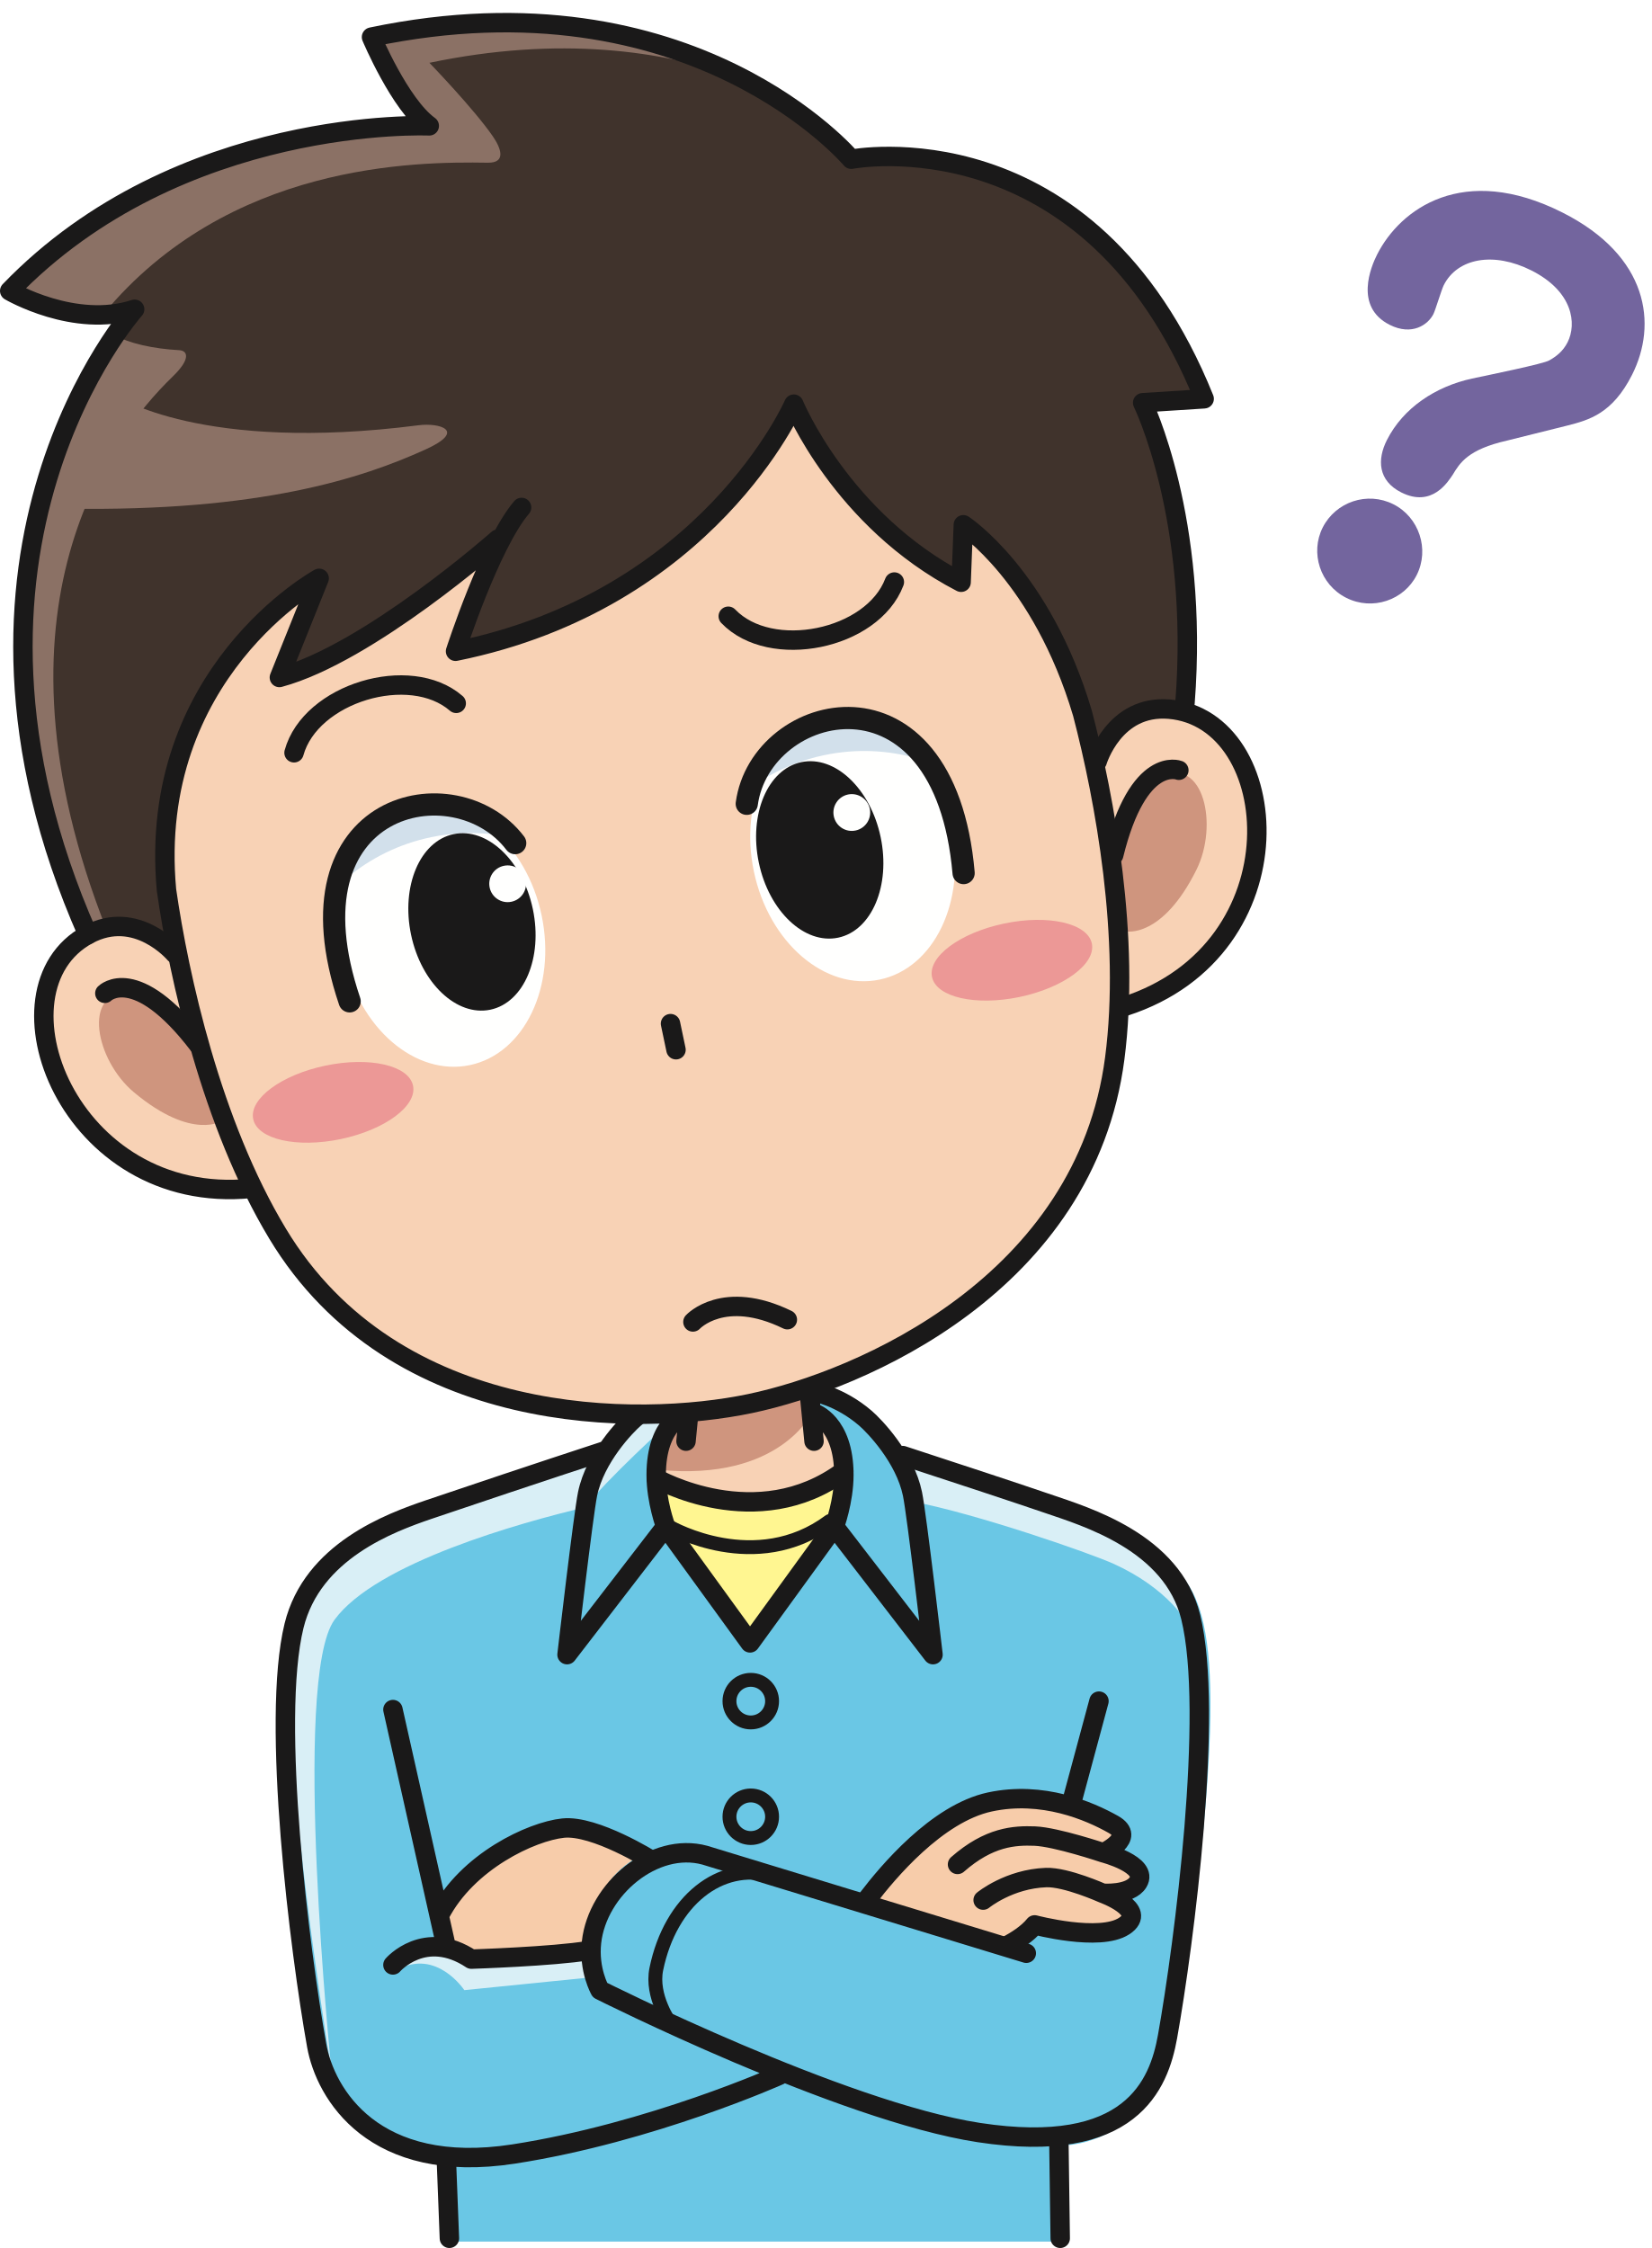
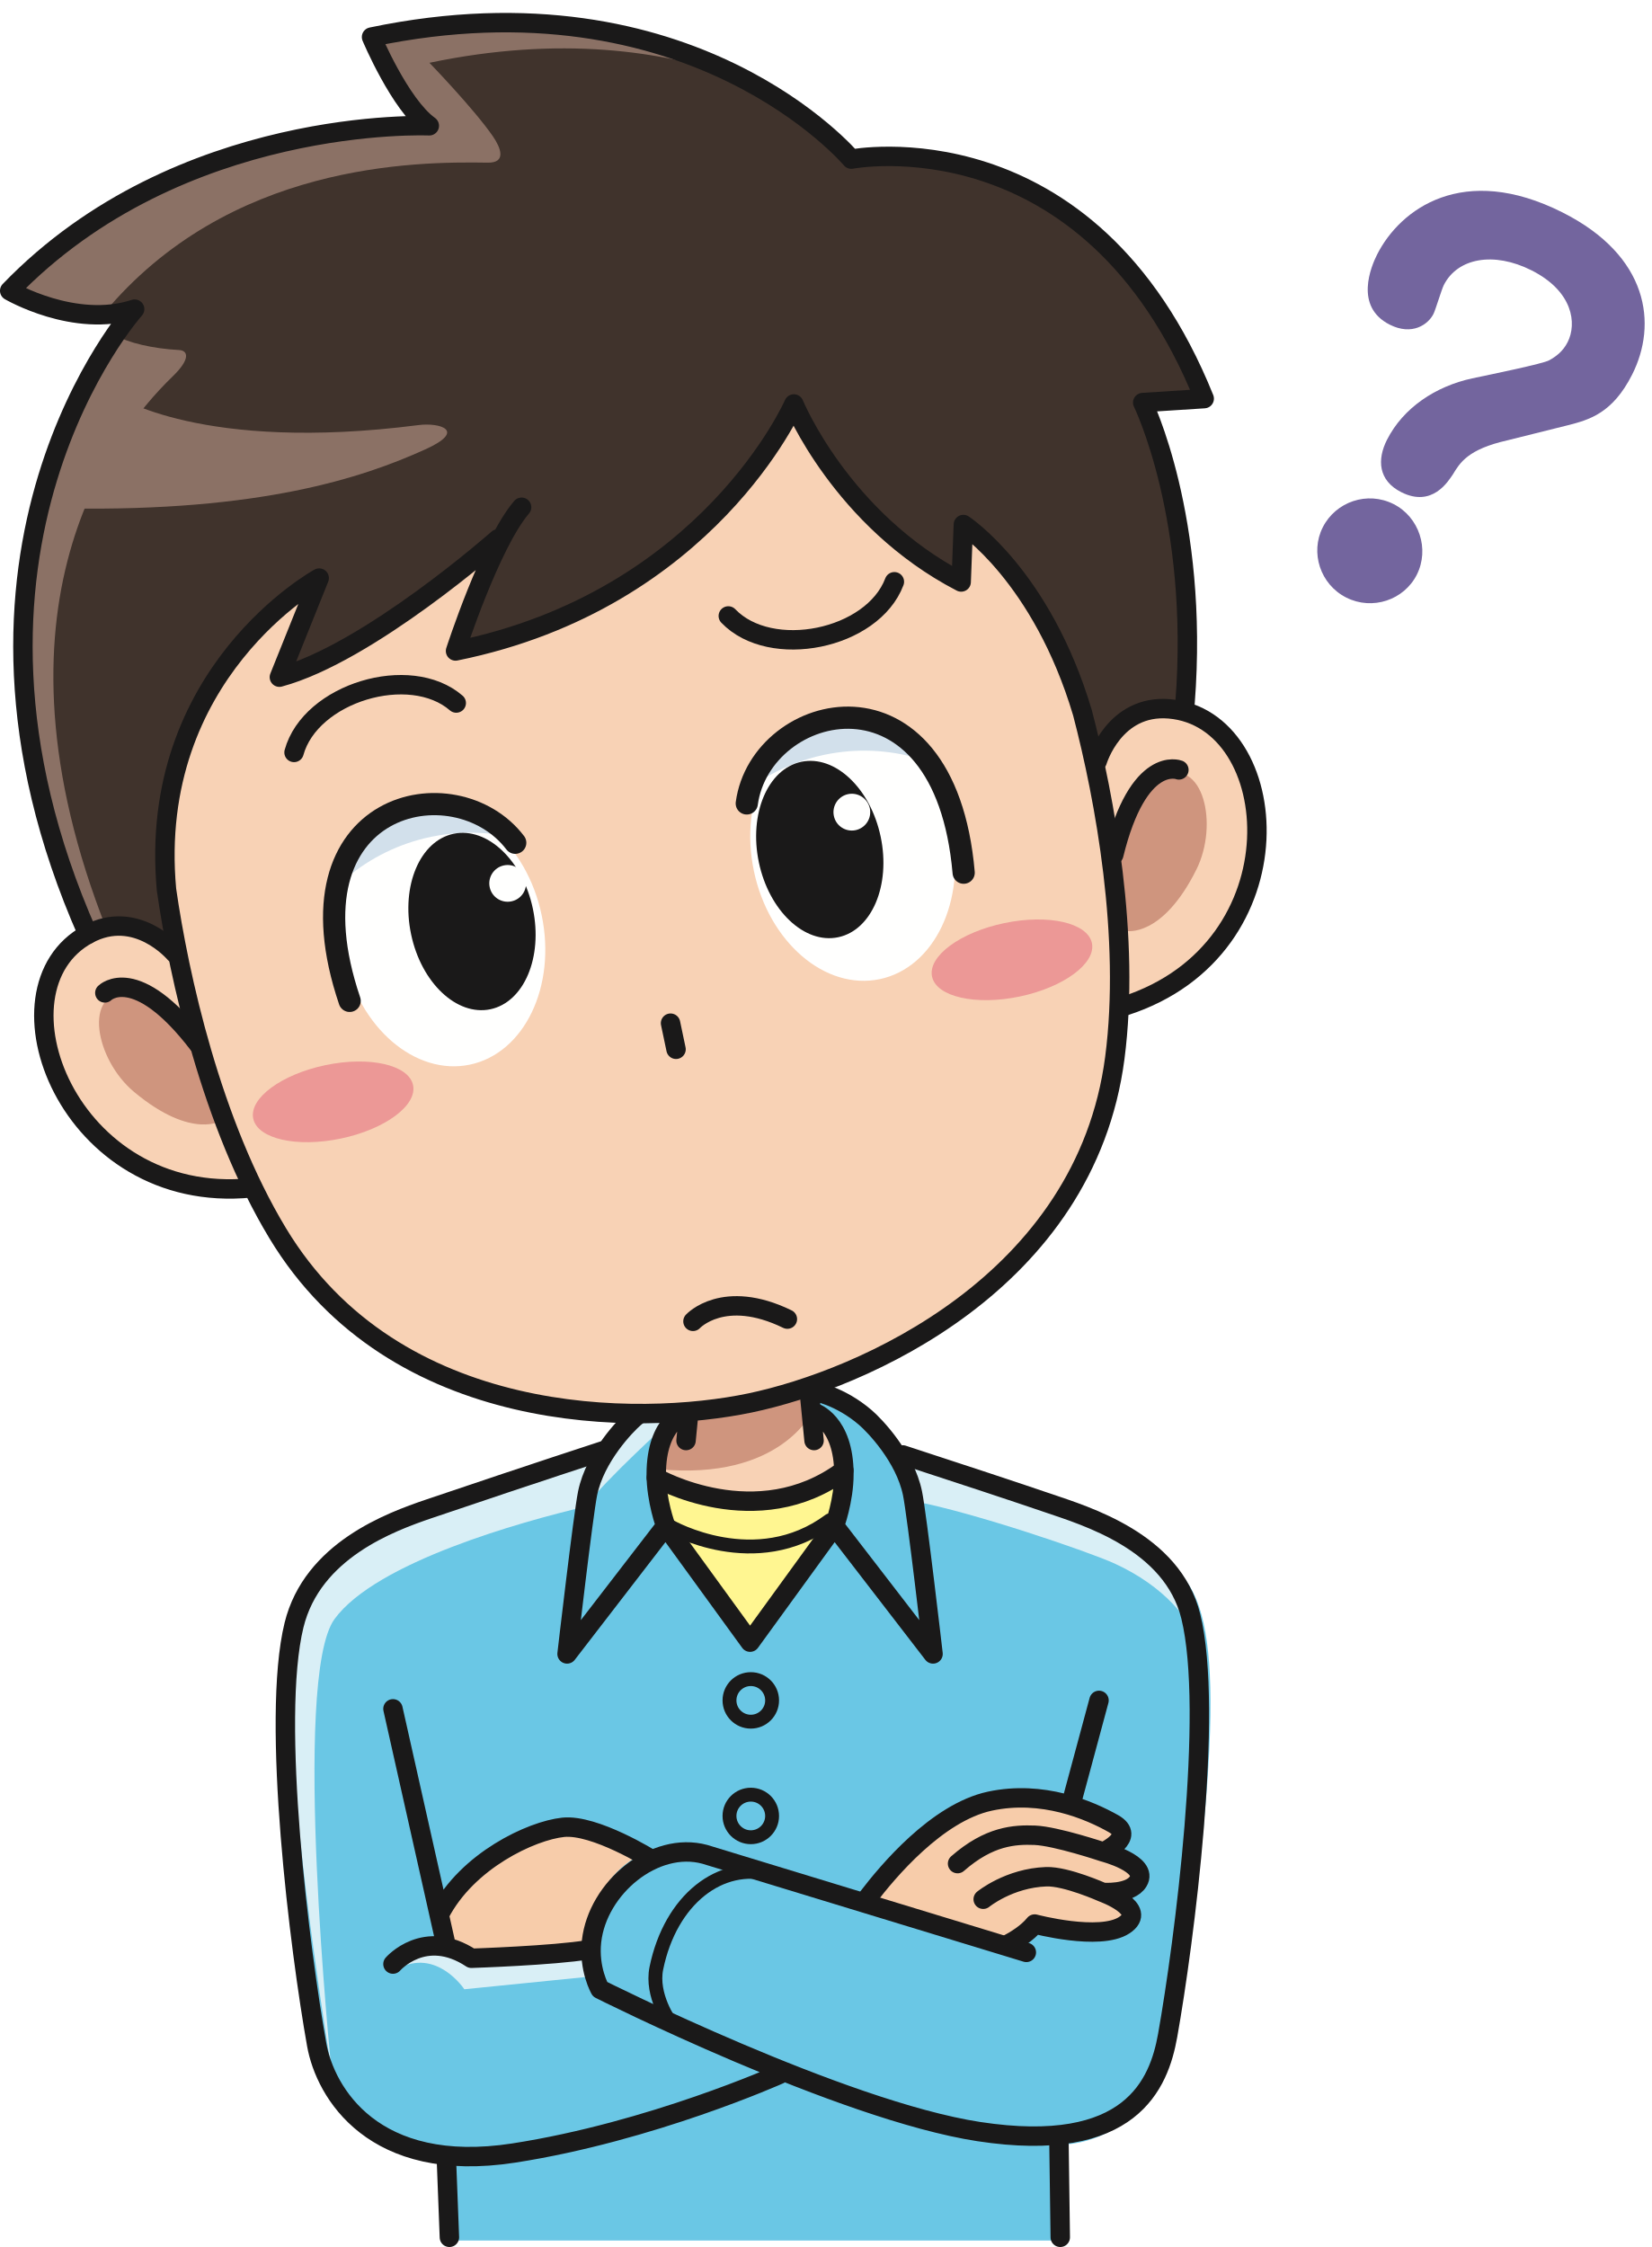
- <svg xmlns="http://www.w3.org/2000/svg" id="svg5792" viewBox="0, 0, 595, 810" height="810" width="595" y="0" x="0" version="1.1">
-   <defs id="defs5697">
-     <clipPath id="Clip_1">
-       <path id="path5694" d="M0,4.665 L592.52,4.665 L592.52,809.7 L0,809.7 z" />
+ <svg xmlns="http://www.w3.org/2000/svg" width="147pt" height="200pt" viewBox="0 0 147 200" version="1.1">
+   <defs>
+     <clipPath id="clip1">
+       <path d="M 0 1.152 L 109 1.152 L 109 127 L 0 127 Z M 0 1.152 " />
+     </clipPath>
+     <clipPath id="clip2">
+       <path d="M 117 16 L 146.387 16 L 146.387 54 L 117 54 Z M 117 16 " />
    </clipPath>
  </defs>
-   <g id="Layer_1">
-     <path id="path5699" fill="#6AC7E5" d="M311.495,510.745 C311.495,510.745 320,517.85 322.695,521.81 C348.025,530.015 397.805,547.075 416.59,560.185 C430.645,569.985 443.045,578.425 431.64,676.975 C429.435,695.93 422.98,744.185 413.485,756.85 C407.255,765.15 395,773.11 381.515,773.11 L379.94,807.68 L164.18,807.68 L159.775,776.89 C142.14,776.89 130.29,763.08 130.29,763.08 C109.025,747.515 104.935,649.39 104.355,615.68 C103.84,585.595 118.915,563.99 127.795,558.385 C140.84,550.13 194.705,530.97 220.82,521.905 C225.76,508.51 246.295,501.53 246.295,501.53 L293.225,501.53 L311.495,510.745" />
-     <path id="path5701" fill="#F8D2B5" d="M248.84,497.69 L247.6,512.125 L240.92,513.715 C240.92,513.715 235.965,524.925 237.79,534.145 C242.365,538.465 264.785,541.115 270.39,541.115 C278.105,541.115 303.605,530.015 303.605,530.015 L300.195,515.995 L292.85,510.465 L291.805,496.87" />
-     <path id="path5703" fill="#CF957E" d="M248.235,487.025 L292.44,487.025 L292.82,508.535 C292.82,508.535 281.505,533.94 237.385,529.6 L239.395,515.985 L246.82,512.465 L248.235,487.025" />
-     <path id="path5705" fill="#D9EFF6" d="M210.905,543.1 C187.56,548.6 135.5,563.12 120.525,583.635 C104.955,604.995 119.395,745.95 119.395,745.95 C119.395,745.95 106.515,667.535 105.385,626.05 C104.355,587.67 107.44,574.08 124.065,560.185 C140.685,546.275 188.445,529.665 217.48,524.475 L225.76,513.805 L234.095,510.6 L240.92,512.75 C240.92,512.75 217.875,533.635 210.905,543.1" />
-     <path id="path5707" fill="#D9EFF6" d="M322.51,524.25 C411.77,550.52 422.15,563.49 426.99,576.625 C429.405,583.195 432.205,592.66 430.655,591.965 C429.375,584.33 419.62,571.88 401.465,563.585 C392.43,559.45 350.93,545.21 329.25,541.155 C328.075,535.61 322.51,524.25 322.51,524.25" />
-     <path id="path5709" fill="#F7CCAA" d="M161.74,691.595 L163.785,701.89 L165.575,702.59 C167.825,703.295 170.225,704.4 172.735,706.06 C172.735,706.06 198.065,705.16 210.295,703.08 L211.27,701 C211.33,700.005 211.435,698.94 211.59,697.815 C213.57,683.745 220.95,673.745 230.145,668.97 L232.05,667.61 C232.05,667.61 216.855,658.07 205.52,659.25 C194.2,660.455 171.24,671.185 161.405,690.26 L161.74,691.595" />
-     <path id="path5711" fill="#F7CCAA" d="M365.1,701.12 C368.615,699.29 372.765,696.675 375.33,693.5 C375.33,693.5 398.565,699.665 407.345,693.9 C416.115,688.13 399.65,682.19 399.65,682.19 C399.65,682.19 409.445,682.985 412.285,678.265 C416.125,671.92 399.885,667.73 399.885,667.73 C399.885,667.73 411.73,662.28 403.495,657.62 C394.94,652.79 378.155,645.54 359.355,649.565 C340.77,653.56 322.795,674.545 315.595,683.87 C315.595,683.87 364.805,700.65 365.1,701.12" />
-     <path id="path5713" fill="#6AC7E5" d="M317.53,686.315 L264.885,667.375 C264.885,667.375 241.545,667.125 234.805,679.31 L247.505,763.08 L286.23,749.955 L295.925,753.745 L317.53,686.315" />
-     <path id="path5715" fill="#D9EFF6" d="M143.085,709.82 C143.085,709.82 148.615,701.87 157.255,701.87 C165.9,701.87 172.735,706.06 172.735,706.06 L210.295,703.08 L211.89,712.59 L167.285,717.085 C167.285,717.085 157.255,701.88 143.085,709.82" />
-     <path id="path5717" stroke-linejoin="round" stroke-linecap="round" stroke-width="7" stroke="#1A1919" fill-opacity="0" d="M217.255,522.995 C196.28,529.845 165.22,540.25 154.445,543.93 C140.65,548.645 112.555,558.88 105.94,585.79 C97.53,620.055 108.08,703.385 114.1,737.055 C117.19,754.38 134.54,783.95 185.05,776.135 C234.62,768.46 280.8,747.76 280.8,747.76 M325.235,524.475 C344.385,530.715 367.97,538.53 377.51,541.8 C391.31,546.52 422.385,555.735 428.995,582.66 C437.41,616.94 426.64,700.15 420.645,733.825 C417.54,751.145 407.54,776.8 352.615,768.395 C303.03,760.785 216.18,717.085 216.18,717.085 C216.18,717.085 212,709.82 213.12,699.78 C215.265,680.58 235.715,663.5 253.935,668.46 L369.755,703.795" />
-     <path id="path5719" stroke-linejoin="round" stroke-linecap="round" stroke-width="5" stroke="#1A1919" fill-opacity="0" d="M241.58,729.175 C241.58,729.175 234.425,719.37 236.465,709.475 C241.58,684.645 259.63,670.795 277.85,675.755" />
-     <path id="path5721" stroke-linejoin="round" stroke-linecap="round" stroke-width="7" stroke="#1A1919" fill-opacity="0" d="M234.805,670.365 C234.805,670.365 214.325,657.505 202.89,658.705 C191.465,659.905 168.32,670.725 158.4,689.965 M141.565,615.99 L160.8,701.695 M395.94,612.955 L385.77,650.69 M141.565,708.01 C141.565,708.01 152.99,694.78 169.825,705.915 C169.825,705.915 199.56,704.945 211.89,702.845 M362.45,701.245 C365.985,699.42 370.175,696.79 372.765,693.58 C372.765,693.58 396.18,699.8 405.03,693.99 C413.885,688.16 397.275,682.17 397.275,682.17 C397.275,682.17 407.15,682.975 410.02,678.225 C413.895,671.82 397.51,667.6 397.51,667.6 C397.51,667.6 409.465,662.105 401.15,657.395 C392.54,652.525 375.605,645.21 356.64,649.28 C337.45,653.405 319.68,674.85 312.785,683.87 M397.275,682.17 C397.275,682.17 384.09,676.265 376.915,676.52 C363.515,676.995 354.21,684.645 354.21,684.645 M397.51,667.6 C397.51,667.6 380.575,661.9 372.83,661.575 C365.47,661.295 356.35,661.82 344.98,671.79 M160.8,777.76 L161.91,806.5 M381.515,773.11 L381.98,806.5" />
-     <path id="path5723" fill="#FFF691" d="M236.465,532.695 C236.465,532.695 272.64,553.385 304.01,530.065 L300.62,550.065 L270.225,591.965 L239.825,550.065 L236.465,532.695" />
-     <path id="path5725" stroke-linejoin="round" stroke-linecap="round" stroke-width="7" stroke="#1A1919" fill-opacity="0" d="M249.265,497.735 L247.16,519.285 M247.16,509.155 C247.16,509.155 236.415,512.455 236.415,531.42 C236.415,540.92 239.825,550.065 239.825,550.065 L204.295,596.205 C204.295,596.205 210.135,545.88 211.695,538.28 C214.405,525.13 225.495,513.715 228.66,510.995 C238.035,502.955 247.215,501.53 247.215,501.53 M291.18,497.735 L293.28,519.285 M293.28,509.155 C293.28,509.155 304.03,512.455 304.03,531.42 C304.03,540.92 300.62,550.065 300.62,550.065 L336.145,596.205 C336.145,596.205 330.32,545.88 328.75,538.28 C326.035,525.13 314.95,513.715 311.785,510.995 C302.41,502.955 293.225,501.53 293.225,501.53 M300.62,550.065 L270.225,591.965 L239.825,550.065" />
-     <path id="path5727" stroke-linejoin="round" stroke-linecap="round" stroke-width="5" stroke="#1A1919" fill-opacity="0" d="M241.58,550.305 C241.58,550.305 272.275,567.855 298.885,548.07" />
-     <path id="path5729" stroke-linejoin="round" stroke-linecap="round" stroke-width="7" stroke="#1A1919" fill-opacity="0" d="M236.455,532.695 C236.455,532.695 272.63,553.385 304,530.065" />
-     <g id="g5739">
-       <path id="path5731" fill="#40332C" d="M31.665,336.785 C-29.48,198.58 48.51,111.435 48.51,111.435 C26.905,118.525 3.5,104.815 3.5,104.815 C64.635,41.33 154.66,45.345 154.66,45.345 C144.075,37.715 133.85,13.36 133.85,13.36 C249.42,-10.84 306.695,57.37 306.695,57.37 C306.695,57.37 392.385,40.715 433.84,143.695 L411.68,145.115 C411.68,145.115 432.12,186.665 426.93,253.365 L424.645,271.37 L46.31,357.62 L31.665,336.785" />
-       <path id="path5733" fill="#8B7165" d="M40.74,340.745 C-8.37,222.455 38.73,158.41 62.175,135.725 C68.89,129.23 67.605,126.34 64.54,126.175 C55.115,125.68 46.02,123.59 41.47,120.77 C23.77,146.655 -17.795,225.005 31.665,336.785 L40.74,340.745" />
-       <path id="path5735" fill="#8B7165" d="M177.605,49.19 C170.87,39.365 154.71,22.635 154.71,22.635 C201.565,12.82 238.835,18.21 266.585,28.07 C237.895,13.125 193.405,0.465 132.89,13.135 C132.89,13.135 143.12,37.49 153.7,45.115 C153.7,45.115 63.67,41.095 2.54,104.59 C2.54,104.59 24.135,111.08 37.285,113.105 C82.325,58.745 149.58,58.19 175.715,58.625 C182.575,58.745 180.4,53.27 177.605,49.19" />
-       <path id="path5737" fill="#F8D2B5" d="M62.965,343.625 C62.965,343.625 49.185,327.29 31.665,336.785 C-4.87,356.585 24.535,434.75 90.4,428.215" />
+   <g id="surface1">
+     <path style=" stroke:none;fill-rule:nonzero;fill:rgb(41.569%,78.039%,89.804%);fill-opacity:1;" d="M 76.957 126.109 C 76.957 126.109 79.059 127.863 79.727 128.844 C 85.984 130.867 98.281 135.082 102.922 138.316 C 106.395 140.738 109.457 142.82 106.641 167.156 C 106.098 171.836 104.5 183.75 102.156 186.875 C 100.617 188.926 97.59 190.891 94.258 190.891 L 93.867 199.426 L 40.562 199.426 L 39.473 191.824 C 35.117 191.824 32.188 188.414 32.188 188.414 C 26.938 184.57 25.926 160.344 25.781 152.02 C 25.656 144.59 29.379 139.258 31.574 137.871 C 34.797 135.836 48.105 131.105 54.555 128.867 C 55.777 125.559 60.848 123.836 60.848 123.836 L 72.445 123.836 L 76.957 126.109 " />
+     <path style=" stroke:none;fill-rule:nonzero;fill:rgb(97.255%,82.353%,70.98%);fill-opacity:1;" d="M 61.477 122.887 L 61.172 126.449 L 59.52 126.844 C 59.52 126.844 58.297 129.609 58.75 131.887 C 59.879 132.953 65.418 133.609 66.801 133.609 C 68.707 133.609 75.008 130.867 75.008 130.867 L 74.164 127.406 L 72.352 126.039 L 72.094 122.684 " />
+     <path style=" stroke:none;fill-rule:nonzero;fill:rgb(81.176%,58.431%,49.412%);fill-opacity:1;" d="M 61.328 120.254 L 72.25 120.254 L 72.344 125.562 C 72.344 125.562 69.547 131.836 58.648 130.766 L 59.145 127.402 L 60.98 126.535 L 61.328 120.254 " />
+     <path style=" stroke:none;fill-rule:nonzero;fill:rgb(85.098%,93.725%,96.471%);fill-opacity:1;" d="M 52.105 134.098 C 46.34 135.457 33.477 139.043 29.777 144.105 C 25.93 149.383 29.496 184.184 29.496 184.184 C 29.496 184.184 26.316 164.824 26.035 154.582 C 25.781 145.105 26.543 141.75 30.652 138.316 C 34.758 134.883 46.559 130.781 53.73 129.5 L 55.777 126.867 L 57.836 126.074 L 59.52 126.605 C 59.52 126.605 53.828 131.762 52.105 134.098 " />
+     <path style=" stroke:none;fill-rule:nonzero;fill:rgb(85.098%,93.725%,96.471%);fill-opacity:1;" d="M 79.68 129.445 C 101.73 135.93 104.297 139.133 105.492 142.375 C 106.09 144 106.781 146.336 106.398 146.164 C 106.082 144.277 103.672 141.203 99.184 139.156 C 96.953 138.137 86.699 134.621 81.344 133.617 C 81.055 132.25 79.68 129.445 79.68 129.445 " />
+     <path style=" stroke:none;fill-rule:nonzero;fill:rgb(96.863%,80%,66.667%);fill-opacity:1;" d="M 39.961 170.766 L 40.465 173.305 L 40.906 173.48 C 41.461 173.652 42.055 173.926 42.676 174.336 C 42.676 174.336 48.934 174.113 51.957 173.602 L 52.195 173.086 C 52.211 172.84 52.238 172.578 52.273 172.301 C 52.766 168.824 54.586 166.355 56.859 165.18 L 57.328 164.844 C 57.328 164.844 53.574 162.488 50.777 162.777 C 47.98 163.074 42.305 165.727 39.875 170.434 L 39.961 170.766 " />
+     <path style=" stroke:none;fill-rule:nonzero;fill:rgb(96.863%,80%,66.667%);fill-opacity:1;" d="M 90.203 173.117 C 91.07 172.664 92.094 172.02 92.73 171.234 C 92.73 171.234 98.469 172.758 100.637 171.332 C 102.805 169.91 98.738 168.441 98.738 168.441 C 98.738 168.441 101.156 168.637 101.859 167.473 C 102.809 165.906 98.797 164.871 98.797 164.871 C 98.797 164.871 101.723 163.527 99.688 162.375 C 97.574 161.184 93.426 159.395 88.781 160.387 C 84.191 161.371 79.75 166.555 77.969 168.855 C 77.969 168.855 90.129 173 90.203 173.117 " />
+     <path style=" stroke:none;fill-rule:nonzero;fill:rgb(41.569%,78.039%,89.804%);fill-opacity:1;" d="M 78.449 169.461 L 65.441 164.785 C 65.441 164.785 59.676 164.723 58.012 167.73 L 61.148 188.414 L 70.715 185.176 L 73.109 186.109 L 78.449 169.461 " />
+     <path style=" stroke:none;fill-rule:nonzero;fill:rgb(85.098%,93.725%,96.471%);fill-opacity:1;" d="M 35.352 175.266 C 35.352 175.266 36.715 173.301 38.852 173.301 C 40.988 173.301 42.676 174.336 42.676 174.336 L 51.957 173.602 L 52.348 175.949 L 41.328 177.059 C 41.328 177.059 38.852 173.305 35.352 175.266 " />
+     <path style="fill:none;stroke-width:7;stroke-linecap:round;stroke-linejoin:round;stroke:rgb(10.196%,9.804%,9.804%);stroke-opacity:1;stroke-miterlimit:4;" d="M 217.259 522.988 C 196.278 529.838 165.225 540.248 154.442 543.934 C 140.655 548.648 112.559 558.884 105.934 585.795 C 97.522 620.061 108.084 703.387 114.092 737.053 C 117.191 754.376 134.536 783.944 185.052 776.129 C 234.62 768.456 280.804 747.763 280.804 747.763 M 325.233 524.475 C 344.38 530.708 367.97 538.523 377.504 541.798 C 391.307 546.513 422.391 555.736 429 582.662 C 437.412 616.945 426.644 700.144 420.652 733.825 C 417.537 751.148 407.545 776.793 352.617 768.393 C 303.034 760.783 216.184 717.087 216.184 717.087 C 216.184 717.087 211.994 709.826 213.117 699.78 C 215.267 680.574 235.711 663.504 253.941 668.456 L 369.756 703.798 " transform="matrix(0.247059,0,0,0.246914,0,0)" />
+     <path style="fill:none;stroke-width:5;stroke-linecap:round;stroke-linejoin:round;stroke:rgb(10.196%,9.804%,9.804%);stroke-opacity:1;stroke-miterlimit:4;" d="M 241.576 729.174 C 241.576 729.174 234.43 719.365 236.469 709.478 C 241.576 684.64 259.633 670.797 277.847 675.749 " transform="matrix(0.247059,0,0,0.246914,0,0)" />
+     <path style="fill:none;stroke-width:7;stroke-linecap:round;stroke-linejoin:round;stroke:rgb(10.196%,9.804%,9.804%);stroke-opacity:1;stroke-miterlimit:4;" d="M 234.809 670.37 C 234.809 670.37 214.318 657.508 202.887 658.71 C 191.471 659.913 168.324 670.718 158.395 689.971 M 141.572 615.996 L 160.798 701.694 M 395.939 612.958 L 385.773 650.689 M 141.572 708.006 C 141.572 708.006 152.987 694.781 169.826 705.918 C 169.826 705.918 199.567 704.937 211.883 702.849 M 362.452 701.251 C 365.977 699.416 370.167 696.79 372.76 693.578 C 372.76 693.578 396.177 699.796 405.031 693.99 C 413.885 688.168 397.267 682.172 397.267 682.172 C 397.267 682.172 407.149 682.979 410.027 678.233 C 413.901 671.825 397.505 667.601 397.505 667.601 C 397.505 667.601 409.458 662.112 401.157 657.397 C 392.54 652.525 375.606 645.216 356.633 649.281 C 337.454 653.411 319.683 674.847 312.789 683.865 M 397.267 682.172 C 397.267 682.172 384.097 676.271 376.919 676.524 C 363.511 676.999 354.214 684.64 354.214 684.64 M 397.505 667.601 C 397.505 667.601 380.571 661.906 372.824 661.574 C 365.472 661.289 356.349 661.827 344.98 671.794 M 160.798 777.758 L 161.905 806.504 M 381.52 773.107 L 381.978 806.504 " transform="matrix(0.247059,0,0,0.246914,0,0)" />
+     <path style=" stroke:none;fill-rule:nonzero;fill:rgb(100%,96.471%,56.863%);fill-opacity:1;" d="M 58.422 131.531 C 58.422 131.531 67.359 136.637 75.109 130.879 L 74.27 135.82 L 66.762 146.164 L 59.25 135.82 L 58.422 131.531 " />
+     <path style="fill:none;stroke-width:7;stroke-linecap:round;stroke-linejoin:round;stroke:rgb(10.196%,9.804%,9.804%);stroke-opacity:1;stroke-miterlimit:4;" d="M 249.261 497.739 L 247.158 519.286 M 247.158 509.161 C 247.158 509.161 236.422 512.452 236.422 531.42 C 236.422 540.912 239.821 550.072 239.821 550.072 L 204.294 596.204 C 204.294 596.204 210.128 545.88 211.694 538.286 C 214.397 525.124 225.497 513.717 228.659 510.996 C 238.035 502.959 247.221 501.536 247.221 501.536 M 291.176 497.739 L 293.278 519.286 M 293.278 509.161 C 293.278 509.161 304.03 512.452 304.03 531.42 C 304.03 540.912 300.615 550.072 300.615 550.072 L 336.142 596.204 C 336.142 596.204 330.324 545.88 328.743 538.286 C 326.039 525.124 314.955 513.717 311.777 510.996 C 302.417 502.959 293.231 501.536 293.231 501.536 M 300.615 550.072 L 270.226 591.964 L 239.821 550.072 " transform="matrix(0.247059,0,0,0.246914,0,0)" />
+     <path style="fill:none;stroke-width:5;stroke-linecap:round;stroke-linejoin:round;stroke:rgb(10.196%,9.804%,9.804%);stroke-opacity:1;stroke-miterlimit:4;" d="M 241.576 550.31 C 241.576 550.31 272.281 567.854 298.891 548.063 " transform="matrix(0.247059,0,0,0.246914,0,0)" />
+     <path style="fill:none;stroke-width:7;stroke-linecap:round;stroke-linejoin:round;stroke:rgb(10.196%,9.804%,9.804%);stroke-opacity:1;stroke-miterlimit:4;" d="M 236.454 532.702 C 236.454 532.702 272.629 553.379 303.998 530.06 " transform="matrix(0.247059,0,0,0.246914,0,0)" />
+     <path style=" stroke:none;fill-rule:nonzero;fill:rgb(25.098%,20%,17.255%);fill-opacity:1;" d="M 7.824 83.156 C -7.285 49.031 11.984 27.516 11.984 27.516 C 6.648 29.266 0.863 25.879 0.863 25.879 C 15.969 10.203 38.211 11.195 38.211 11.195 C 35.594 9.312 33.07 3.297 33.07 3.297 C 61.621 -2.676 75.773 14.164 75.773 14.164 C 75.773 14.164 96.941 10.055 107.184 35.48 L 101.711 35.832 C 101.711 35.832 106.758 46.09 105.477 62.559 L 104.914 67.004 L 11.441 88.301 L 7.824 83.156 " />
+     <path style=" stroke:none;fill-rule:nonzero;fill:rgb(54.51%,44.314%,39.608%);fill-opacity:1;" d="M 10.066 84.133 C -2.066 54.926 9.57 39.113 15.359 33.512 C 17.02 31.91 16.703 31.195 15.945 31.156 C 13.617 31.031 11.371 30.516 10.246 29.82 C 5.871 36.211 -4.395 55.559 7.824 83.156 L 10.066 84.133 " />
+     <path style=" stroke:none;fill-rule:nonzero;fill:rgb(54.51%,44.314%,39.608%);fill-opacity:1;" d="M 43.879 12.145 C 42.215 9.719 38.223 5.59 38.223 5.59 C 49.797 3.164 59.008 4.496 65.863 6.93 C 58.773 3.242 47.781 0.113 32.832 3.242 C 32.832 3.242 35.359 9.258 37.973 11.141 C 37.973 11.141 15.73 10.148 0.629 25.824 C 0.629 25.824 5.961 27.426 9.211 27.926 C 20.34 14.504 36.953 14.367 43.41 14.477 C 45.105 14.504 44.57 13.152 43.879 12.145 " />
+     <path style=" stroke:none;fill-rule:nonzero;fill:rgb(97.255%,82.353%,70.98%);fill-opacity:1;" d="M 15.555 84.844 C 15.555 84.844 12.152 80.812 7.824 83.156 C -1.203 88.047 6.062 107.344 22.336 105.73 " />
+     <path style=" stroke:none;fill-rule:nonzero;fill:rgb(97.255%,82.353%,70.98%);fill-opacity:1;" d="M 97.664 67.742 C 97.664 67.742 99.16 62.684 104.07 63.094 C 114.301 63.957 115.922 84.434 100.121 89.535 " />
+     <path style=" stroke:none;fill-rule:nonzero;fill:rgb(97.255%,82.353%,70.98%);fill-opacity:1;" d="M 44.742 47.73 C 42.52 51.844 40.547 57.941 40.547 57.941 C 63.059 53.391 70.66 35.957 70.66 35.957 C 70.66 35.957 74.883 46.27 85.551 51.801 L 85.746 46.688 C 85.746 46.688 92.727 51.25 96.352 63.457 C 98.348 71.082 100.625 83.449 99.227 94.164 C 96.609 114.211 76.66 122.801 66.766 124.871 C 56.875 126.941 35.148 127.07 24.711 109.758 C 18.805 99.98 15.926 86.859 14.82 79.191 C 13.047 59.844 28.41 51.453 28.41 51.453 L 24.867 60.273 C 32.82 58.133 44.324 47.965 44.324 47.965 L 44.742 47.73 " />
+     <path style=" stroke:none;fill-rule:nonzero;fill:rgb(100%,100%,99.608%);fill-opacity:1;" d="M 48.211 81.453 C 49.539 87.785 46.676 93.742 41.82 94.762 C 36.965 95.777 31.949 91.465 30.625 85.137 C 29.297 78.805 32.164 72.852 37.02 71.832 C 41.871 70.816 46.887 75.125 48.211 81.453 " />
+     <path style=" stroke:none;fill-rule:nonzero;fill:rgb(100%,100%,99.608%);fill-opacity:1;" d="M 84.688 73.844 C 86.016 80.18 83.156 86.137 78.301 87.152 C 73.441 88.168 68.43 83.859 67.102 77.527 C 65.773 71.195 68.637 65.242 73.496 64.223 C 78.352 63.207 83.363 67.512 84.688 73.844 " />
+     <path style=" stroke:none;fill-rule:nonzero;fill:rgb(92.549%,59.608%,58.824%);fill-opacity:1;" d="M 36.766 96.586 C 37.145 98.391 34.266 100.52 30.336 101.34 C 26.406 102.164 22.918 101.367 22.539 99.562 C 22.16 97.758 25.039 95.629 28.969 94.805 C 32.898 93.984 36.387 94.781 36.766 96.586 " />
+     <path style=" stroke:none;fill-rule:nonzero;fill:rgb(92.549%,59.608%,58.824%);fill-opacity:1;" d="M 97.188 83.941 C 97.562 85.746 94.684 87.875 90.758 88.699 C 86.828 89.52 83.336 88.723 82.957 86.918 C 82.582 85.113 85.457 82.984 89.387 82.164 C 93.316 81.34 96.809 82.137 97.188 83.941 " />
+     <path style=" stroke:none;fill-rule:nonzero;fill:rgb(81.176%,58.431%,49.412%);fill-opacity:1;" d="M 19.852 99.684 L 17.605 92.496 C 17.605 92.496 14.656 88.363 11.441 88.301 C 7.305 88.223 8.496 94.316 11.926 97.184 C 17.18 101.57 19.852 99.684 19.852 99.684 " />
+     <path style=" stroke:none;fill-rule:nonzero;fill:rgb(81.176%,58.431%,49.412%);fill-opacity:1;" d="M 100.238 82.863 L 99.41 75.379 C 99.41 75.379 100.453 70.406 103.371 69.062 C 107.129 67.332 108.484 73.395 106.488 77.395 C 103.441 83.516 100.238 82.863 100.238 82.863 " />
+     <path style=" stroke:none;fill-rule:nonzero;fill:rgb(82.353%,87.843%,92.157%);fill-opacity:1;" d="M 38.383 74.48 C 40.418 74.055 42.438 74.016 44.363 74.289 C 42.266 72.281 39.621 71.289 37.02 71.832 C 34.078 72.445 31.879 74.879 30.887 78.102 C 32.957 76.367 35.5 75.082 38.383 74.48 " />
+     <path style=" stroke:none;fill-rule:nonzero;fill:rgb(82.353%,87.843%,92.157%);fill-opacity:1;" d="M 73.363 67.184 C 71.328 67.609 69.465 68.383 67.809 69.41 C 68.93 66.727 70.949 64.754 73.551 64.215 C 76.488 63.598 79.48 64.938 81.684 67.492 C 79.09 66.738 76.246 66.582 73.363 67.184 " />
+     <path style=" stroke:none;fill-rule:nonzero;fill:rgb(54.51%,44.314%,39.608%);fill-opacity:1;" d="M 5.934 45.254 C 23.148 45.539 32.227 42.547 37.832 40.008 C 41.602 38.312 39.125 37.594 37.25 37.836 C 17.93 40.32 10.395 35.23 10.395 35.23 L 5.934 45.254 " />
+     <path style="fill:none;stroke-width:7;stroke-linecap:round;stroke-linejoin:round;stroke:rgb(10.196%,9.804%,9.804%);stroke-opacity:1;stroke-miterlimit:4;" d="M 164.371 253.426 C 147.691 238.966 111.847 249.755 105.934 271.239 M 262.384 222.038 C 277.641 237.985 314.323 230.581 322.213 209.714 " transform="matrix(0.247059,0,0,0.246914,0,0)" />
+     <path style="fill:none;stroke-width:8;stroke-linecap:round;stroke-linejoin:round;stroke:rgb(10.196%,9.804%,9.804%);stroke-opacity:1;stroke-miterlimit:4;" d="M 185.621 303.797 C 164.087 275.447 101.475 288.388 125.966 360.798 " transform="matrix(0.247059,0,0,0.246914,0,0)" />
+     <path style="fill:none;stroke-width:7;stroke-linecap:round;stroke-linejoin:round;stroke:rgb(10.196%,9.804%,9.804%);stroke-opacity:1;stroke-miterlimit:4;" d="M 62.959 343.617 C 62.959 343.617 49.188 327.291 31.669 336.783 C -4.87 356.59 24.539 434.742 90.407 428.208 M 37.773 357.919 C 37.773 357.919 48.872 346.845 71.529 376.492 " transform="matrix(0.247059,0,0,0.246914,0,0)" />
+     <path style="fill:none;stroke-width:8;stroke-linecap:round;stroke-linejoin:round;stroke:rgb(10.196%,9.804%,9.804%);stroke-opacity:1;stroke-miterlimit:4;" d="M 269.04 289.622 C 274.036 252.587 340.348 236.055 347.178 314.587 " transform="matrix(0.247059,0,0,0.246914,0,0)" />
+     <path style="fill:none;stroke-width:7;stroke-linecap:round;stroke-linejoin:round;stroke:rgb(10.196%,9.804%,9.804%);stroke-opacity:1;stroke-miterlimit:4;" d="M 395.307 274.356 C 395.307 274.356 401.363 253.869 421.237 255.53 C 462.646 259.026 469.208 341.956 405.252 362.617 M 424.715 277.536 C 424.715 277.536 410.122 271.84 401.252 308.101 M 243.553 378.248 L 241.576 368.835 " transform="matrix(0.247059,0,0,0.246914,0,0)" />
+     <path style=" stroke:none;fill-rule:nonzero;fill:rgb(10.196%,9.804%,9.804%);fill-opacity:1;" d="M 47.43 80.887 C 48.336 85.203 46.641 89.203 43.645 89.832 C 40.652 90.457 37.492 87.469 36.59 83.156 C 35.684 78.844 37.379 74.84 40.375 74.211 C 43.367 73.586 46.527 76.574 47.43 80.887 " />
+     <path style=" stroke:none;fill-rule:nonzero;fill:rgb(10.196%,9.804%,9.804%);fill-opacity:1;" d="M 67.543 76.75 C 68.445 81.059 71.609 84.051 74.602 83.422 C 77.598 82.797 79.293 78.793 78.387 74.48 C 77.484 70.168 74.328 67.18 71.328 67.805 C 68.336 68.434 66.641 72.438 67.543 76.75 " />
+     <path style=" stroke:none;fill-rule:nonzero;fill:rgb(100%,100%,99.608%);fill-opacity:1;" d="M 46.789 78.293 C 46.973 79.18 46.406 80.043 45.523 80.227 C 44.637 80.414 43.77 79.848 43.586 78.965 C 43.398 78.078 43.969 77.211 44.852 77.027 C 45.734 76.844 46.605 77.41 46.789 78.293 " />
+     <path style=" stroke:none;fill-rule:nonzero;fill:rgb(100%,100%,99.608%);fill-opacity:1;" d="M 77.422 71.953 C 77.605 72.84 77.039 73.703 76.152 73.891 C 75.27 74.074 74.402 73.512 74.219 72.621 C 74.035 71.742 74.602 70.871 75.484 70.684 C 76.367 70.5 77.234 71.066 77.422 71.953 " />
+     <g clip-path="url(#clip1)" clip-rule="nonzero">
+       <path style="fill:none;stroke-width:7;stroke-linecap:round;stroke-linejoin:round;stroke:rgb(10.196%,9.804%,9.804%);stroke-opacity:1;stroke-miterlimit:4;" d="M 187.914 182.851 C 176.577 196.124 164.118 234.663 164.118 234.663 C 255.237 216.232 286.005 145.626 286.005 145.626 C 286.005 145.626 303.097 187.392 346.277 209.793 L 347.068 189.084 C 347.068 189.084 375.322 207.562 389.994 257.001 C 398.074 287.882 407.292 337.969 401.631 381.364 C 391.038 462.554 310.291 497.343 270.242 505.728 C 230.208 514.113 142.267 514.635 100.02 444.519 C 76.114 404.921 64.461 351.78 59.987 320.725 C 52.809 242.367 114.993 208.385 114.993 208.385 L 100.653 244.107 C 132.844 235.438 179.408 194.258 179.408 194.258 M 31.669 336.783 C -29.488 198.577 48.508 111.438 48.508 111.438 C 26.91 118.526 3.494 104.81 3.494 104.81 C 64.635 41.323 154.663 45.341 154.663 45.341 C 144.07 37.716 133.856 13.352 133.856 13.352 C 249.419 -10.837 306.702 57.364 306.702 57.364 C 306.702 57.364 392.382 40.721 433.838 143.696 L 411.687 145.12 C 411.687 145.12 432.115 186.664 426.929 253.362 M 249.656 476.318 C 249.656 476.318 260.676 464.31 283.665 475.511 " transform="matrix(0.247059,0,0,0.246914,0,0)" />
    </g>
-     <path id="path5741" fill="#F8D2B5" d="M395.3,274.36 C395.3,274.36 401.37,253.865 421.23,255.525 C462.64,259.02 469.2,341.955 405.245,362.615" />
-     <path id="path5743" fill="#F8D2B5" d="M181.105,193.305 C172.1,209.97 164.125,234.665 164.125,234.665 C255.23,216.235 286,145.625 286,145.625 C286,145.625 303.09,187.39 346.275,209.795 L347.075,189.085 C347.075,189.085 375.325,207.565 389.995,257 C398.075,287.875 407.285,337.975 401.625,381.37 C391.035,462.55 310.285,497.35 270.245,505.735 C230.21,514.11 142.275,514.635 100.015,444.525 C76.12,404.915 64.465,351.775 59.985,320.72 C52.805,242.365 114.99,208.385 114.99,208.385 L100.655,244.11 C132.85,235.445 179.4,194.26 179.4,194.26 L181.105,193.305" />
-     <path id="path5745" fill="#FFFFFE" d="M195.145,329.89 C200.52,355.53 188.925,379.66 169.28,383.78 C149.625,387.895 129.32,370.435 123.955,344.8 C118.585,319.155 130.18,295.045 149.835,290.92 C169.48,286.81 189.78,304.25 195.145,329.89" />
-     <path id="path5747" fill="#FFFFFE" d="M342.79,299.075 C348.16,324.72 336.58,348.85 316.925,352.965 C297.26,357.075 276.975,339.63 271.605,313.99 C266.23,288.335 277.815,264.225 297.48,260.1 C317.14,255.985 337.415,273.43 342.79,299.075" />
-     <path id="path5749" fill="#EC9896" d="M148.81,391.175 C150.34,398.475 138.69,407.1 122.795,410.43 C106.89,413.76 92.76,410.535 91.225,403.225 C89.7,395.92 101.355,387.29 117.25,383.965 C133.155,380.64 147.28,383.86 148.81,391.175" />
-     <path id="path5751" fill="#EC9896" d="M393.375,339.96 C394.895,347.27 383.245,355.895 367.355,359.23 C351.44,362.555 337.31,359.325 335.785,352.015 C334.26,344.71 345.9,336.09 361.805,332.76 C377.705,329.43 391.84,332.66 393.375,339.96" />
-     <path id="path5753" fill="#CF957E" d="M80.345,403.725 L71.255,374.61 C71.255,374.61 59.32,357.87 46.31,357.62 C29.56,357.295 34.385,381.985 48.275,393.59 C69.53,411.355 80.345,403.725 80.345,403.725" />
-     <path id="path5755" fill="#CF957E" d="M405.73,335.6 L402.375,305.28 C402.375,305.28 406.59,285.15 418.405,279.71 C433.62,272.69 439.1,297.24 431.03,313.45 C418.695,338.245 405.73,335.6 405.73,335.6" />
-     <path id="path5757" fill="#D2E0EB" d="M155.36,301.645 C163.6,299.915 171.77,299.76 179.56,300.875 C171.07,292.745 160.365,288.725 149.835,290.92 C137.935,293.41 129.04,303.255 125.02,316.305 C133.4,309.28 143.695,304.085 155.36,301.645" />
-     <path id="path5759" fill="#D2E0EB" d="M296.945,272.095 C288.71,273.815 281.165,276.95 274.46,281.11 C279,270.25 287.18,262.26 297.705,260.065 C309.6,257.565 321.7,263 330.625,273.345 C320.13,270.285 308.61,269.655 296.945,272.095" />
-     <path id="path5761" fill="#8B7165" d="M24.015,183.275 C93.7,184.435 130.435,172.31 153.13,162.035 C168.385,155.16 158.37,152.255 150.775,153.23 C72.58,163.29 42.08,142.68 42.08,142.68 L24.015,183.275" />
-     <path id="path5763" stroke-linejoin="round" stroke-linecap="round" stroke-width="7" stroke="#1A1919" fill-opacity="0" d="M164.37,253.43 C147.69,238.97 111.85,249.75 105.935,271.24 M262.38,222.045 C277.645,237.985 314.32,230.58 322.22,209.72" />
-     <g id="g5769">
-       <path id="path5765" stroke-linejoin="round" stroke-linecap="round" stroke-width="8" stroke="#1A1919" fill-opacity="0" d="M185.62,303.795 C164.09,275.455 101.48,288.395 125.97,360.805" />
-       <path id="path5767" stroke-linejoin="round" stroke-linecap="round" stroke-width="7" stroke="#1A1919" fill-opacity="0" d="M62.965,343.625 C62.965,343.625 49.185,327.29 31.665,336.785 C-4.87,356.585 24.535,434.75 90.4,428.215 M37.775,357.915 C37.775,357.915 48.875,346.85 71.53,376.485" />
-     </g>
-     <path id="path5771" stroke-linejoin="round" stroke-linecap="round" stroke-width="8" stroke="#1A1919" fill-opacity="0" d="M269.045,289.625 C274.03,252.595 340.35,236.06 347.175,314.585" />
-     <path id="path5773" stroke-linejoin="round" stroke-linecap="round" stroke-width="7" stroke="#1A1919" fill-opacity="0" d="M395.3,274.36 C395.3,274.36 401.37,253.865 421.23,255.525 C462.64,259.02 469.2,341.955 405.245,362.615 M424.72,277.54 C424.72,277.54 410.115,271.845 401.245,308.095 M243.55,378.24 L241.575,368.835" />
-     <path id="path5775" fill="#1A1919" d="M191.98,327.595 C195.64,345.065 188.78,361.275 176.66,363.815 C164.54,366.35 151.755,354.25 148.095,336.78 C144.435,319.31 151.295,303.1 163.415,300.56 C175.535,298.02 188.32,310.12 191.98,327.595" />
-     <path id="path5777" fill="#1A1919" d="M273.39,310.835 C277.045,328.295 289.84,340.405 301.965,337.865 C314.09,335.325 320.94,319.105 317.285,301.645 C313.63,284.175 300.845,272.075 288.715,274.615 C276.595,277.155 269.73,293.365 273.39,310.835" />
-     <path id="path5779" fill="#FFFFFE" d="M189.38,317.085 C190.13,320.675 187.835,324.175 184.255,324.92 C180.68,325.675 177.17,323.385 176.415,319.805 C175.665,316.215 177.965,312.71 181.545,311.965 C185.115,311.215 188.635,313.51 189.38,317.085" />
-     <path id="path5781" fill="#FFFFFE" d="M313.37,291.41 C314.12,294.995 311.82,298.5 308.24,299.25 C304.665,300.005 301.16,297.715 300.405,294.12 C299.66,290.55 301.955,287.025 305.525,286.275 C309.105,285.525 312.62,287.825 313.37,291.41" />
-     <g id="g5789" clip-path="url(#Clip_1)">
-       <path id="path5783" stroke-linejoin="round" stroke-linecap="round" stroke-width="7" stroke="#1A1919" fill-opacity="0" d="M187.92,182.845 C176.585,196.125 164.125,234.665 164.125,234.665 C255.23,216.235 286,145.625 286,145.625 C286,145.625 303.09,187.39 346.275,209.795 L347.075,189.085 C347.075,189.085 375.325,207.565 389.995,257 C398.075,287.875 407.285,337.975 401.625,381.37 C391.035,462.55 310.285,497.35 270.245,505.735 C230.21,514.11 142.275,514.635 100.015,444.525 C76.12,404.915 64.465,351.775 59.985,320.72 C52.805,242.365 114.99,208.385 114.99,208.385 L100.655,244.11 C132.85,235.445 179.4,194.26 179.4,194.26 M31.665,336.785 C-29.48,198.58 48.51,111.435 48.51,111.435 C26.905,118.525 3.5,104.815 3.5,104.815 C64.635,41.33 154.66,45.345 154.66,45.345 C144.075,37.715 133.85,13.36 133.85,13.36 C249.42,-10.84 306.695,57.37 306.695,57.37 C306.695,57.37 392.385,40.715 433.84,143.695 L411.68,145.115 C411.68,145.115 432.12,186.665 426.93,253.365 M249.65,476.325 C249.65,476.325 260.675,464.31 283.67,475.51" />
-       <path id="path5785" stroke-width="5" stroke="#1A1919" fill-opacity="0" d="M278.17,612.955 C278.17,617.19 274.735,620.63 270.495,620.63 C266.255,620.63 262.815,617.19 262.815,612.955 C262.815,608.715 266.255,605.28 270.495,605.28 C274.735,605.28 278.17,608.715 278.17,612.955 z M278.17,654.605 C278.17,658.84 274.735,662.28 270.495,662.28 C266.255,662.28 262.815,658.84 262.815,654.605 C262.815,650.375 266.255,646.94 270.495,646.94 C274.735,646.94 278.17,650.375 278.17,654.605 z" />
-       <path id="path5787" fill="#73659E" d="M476.54,190.09 C481.21,180.84 492.6,176.945 502.025,181.7 C511.285,186.37 515.095,197.93 510.42,207.185 C505.845,216.27 494.465,220.165 485.025,215.405 C475.595,210.65 471.965,199.18 476.54,190.09 z M588.015,135.03 C580.965,149 572.56,151.33 564.765,153.315 C557.5,155.125 550.225,156.94 542.97,158.75 C528.865,161.94 525.955,166.825 523.42,171.02 C521.745,173.455 516.025,183.06 504.845,177.425 C496.46,173.195 496.135,165.585 499.66,158.6 C505.56,146.9 517.305,139.235 530.355,136.4 C536.485,135.1 556.27,131.065 558.195,129.845 C560.655,128.455 563.11,126.625 564.785,123.305 C568.13,116.67 566.775,105.035 551.755,97.455 C538.13,90.58 525.09,92.985 520.15,102.77 C519.36,104.34 517.145,111.765 516.435,113.165 C514.5,117.01 508.71,121.095 500.685,117.045 C487.755,110.525 494.015,95.94 496.135,91.745 C504.415,75.335 527.13,58.525 562.93,76.58 C594.025,92.27 597.18,116.86 588.015,135.03" />
+     <path style="fill:none;stroke-width:5;stroke-linecap:butt;stroke-linejoin:miter;stroke:rgb(10.196%,9.804%,9.804%);stroke-opacity:1;stroke-miterlimit:4;" d="M 278.163 612.958 C 278.163 617.198 274.732 620.631 270.495 620.631 C 266.257 620.631 262.811 617.198 262.811 612.958 C 262.811 608.718 266.257 605.285 270.495 605.285 C 274.732 605.285 278.163 608.718 278.163 612.958 Z M 278.163 654.613 C 278.163 658.837 274.732 662.286 270.495 662.286 C 266.257 662.286 262.811 658.837 262.811 654.613 C 262.811 650.373 266.257 646.94 270.495 646.94 C 274.732 646.94 278.163 650.373 278.163 654.613 Z M 278.163 654.613 " transform="matrix(0.247059,0,0,0.246914,0,0)" />
+     <g clip-path="url(#clip2)" clip-rule="nonzero">
+       <path style=" stroke:none;fill-rule:nonzero;fill:rgb(45.098%,39.608%,61.961%);fill-opacity:1;" d="M 117.734 46.938 C 118.887 44.652 121.703 43.691 124.031 44.863 C 126.316 46.016 127.258 48.871 126.105 51.156 C 124.973 53.398 122.16 54.363 119.828 53.188 C 117.5 52.012 116.602 49.18 117.734 46.938 Z M 145.273 33.34 C 143.531 36.789 141.457 37.367 139.531 37.855 C 137.734 38.301 135.938 38.75 134.145 39.199 C 130.66 39.984 129.941 41.191 129.316 42.227 C 128.902 42.828 127.488 45.199 124.727 43.809 C 122.656 42.766 122.574 40.887 123.445 39.16 C 124.902 36.273 127.805 34.379 131.027 33.68 C 132.543 33.359 137.43 32.363 137.906 32.059 C 138.516 31.719 139.121 31.266 139.535 30.445 C 140.363 28.809 140.027 25.934 136.316 24.062 C 132.949 22.367 129.727 22.961 128.508 25.375 C 128.312 25.762 127.766 27.598 127.59 27.941 C 127.113 28.891 125.68 29.898 123.699 28.898 C 120.504 27.289 122.051 23.688 122.574 22.652 C 124.621 18.602 130.23 14.449 139.078 18.91 C 146.758 22.781 147.539 28.855 145.273 33.34 " />
    </g>
  </g>
</svg>
